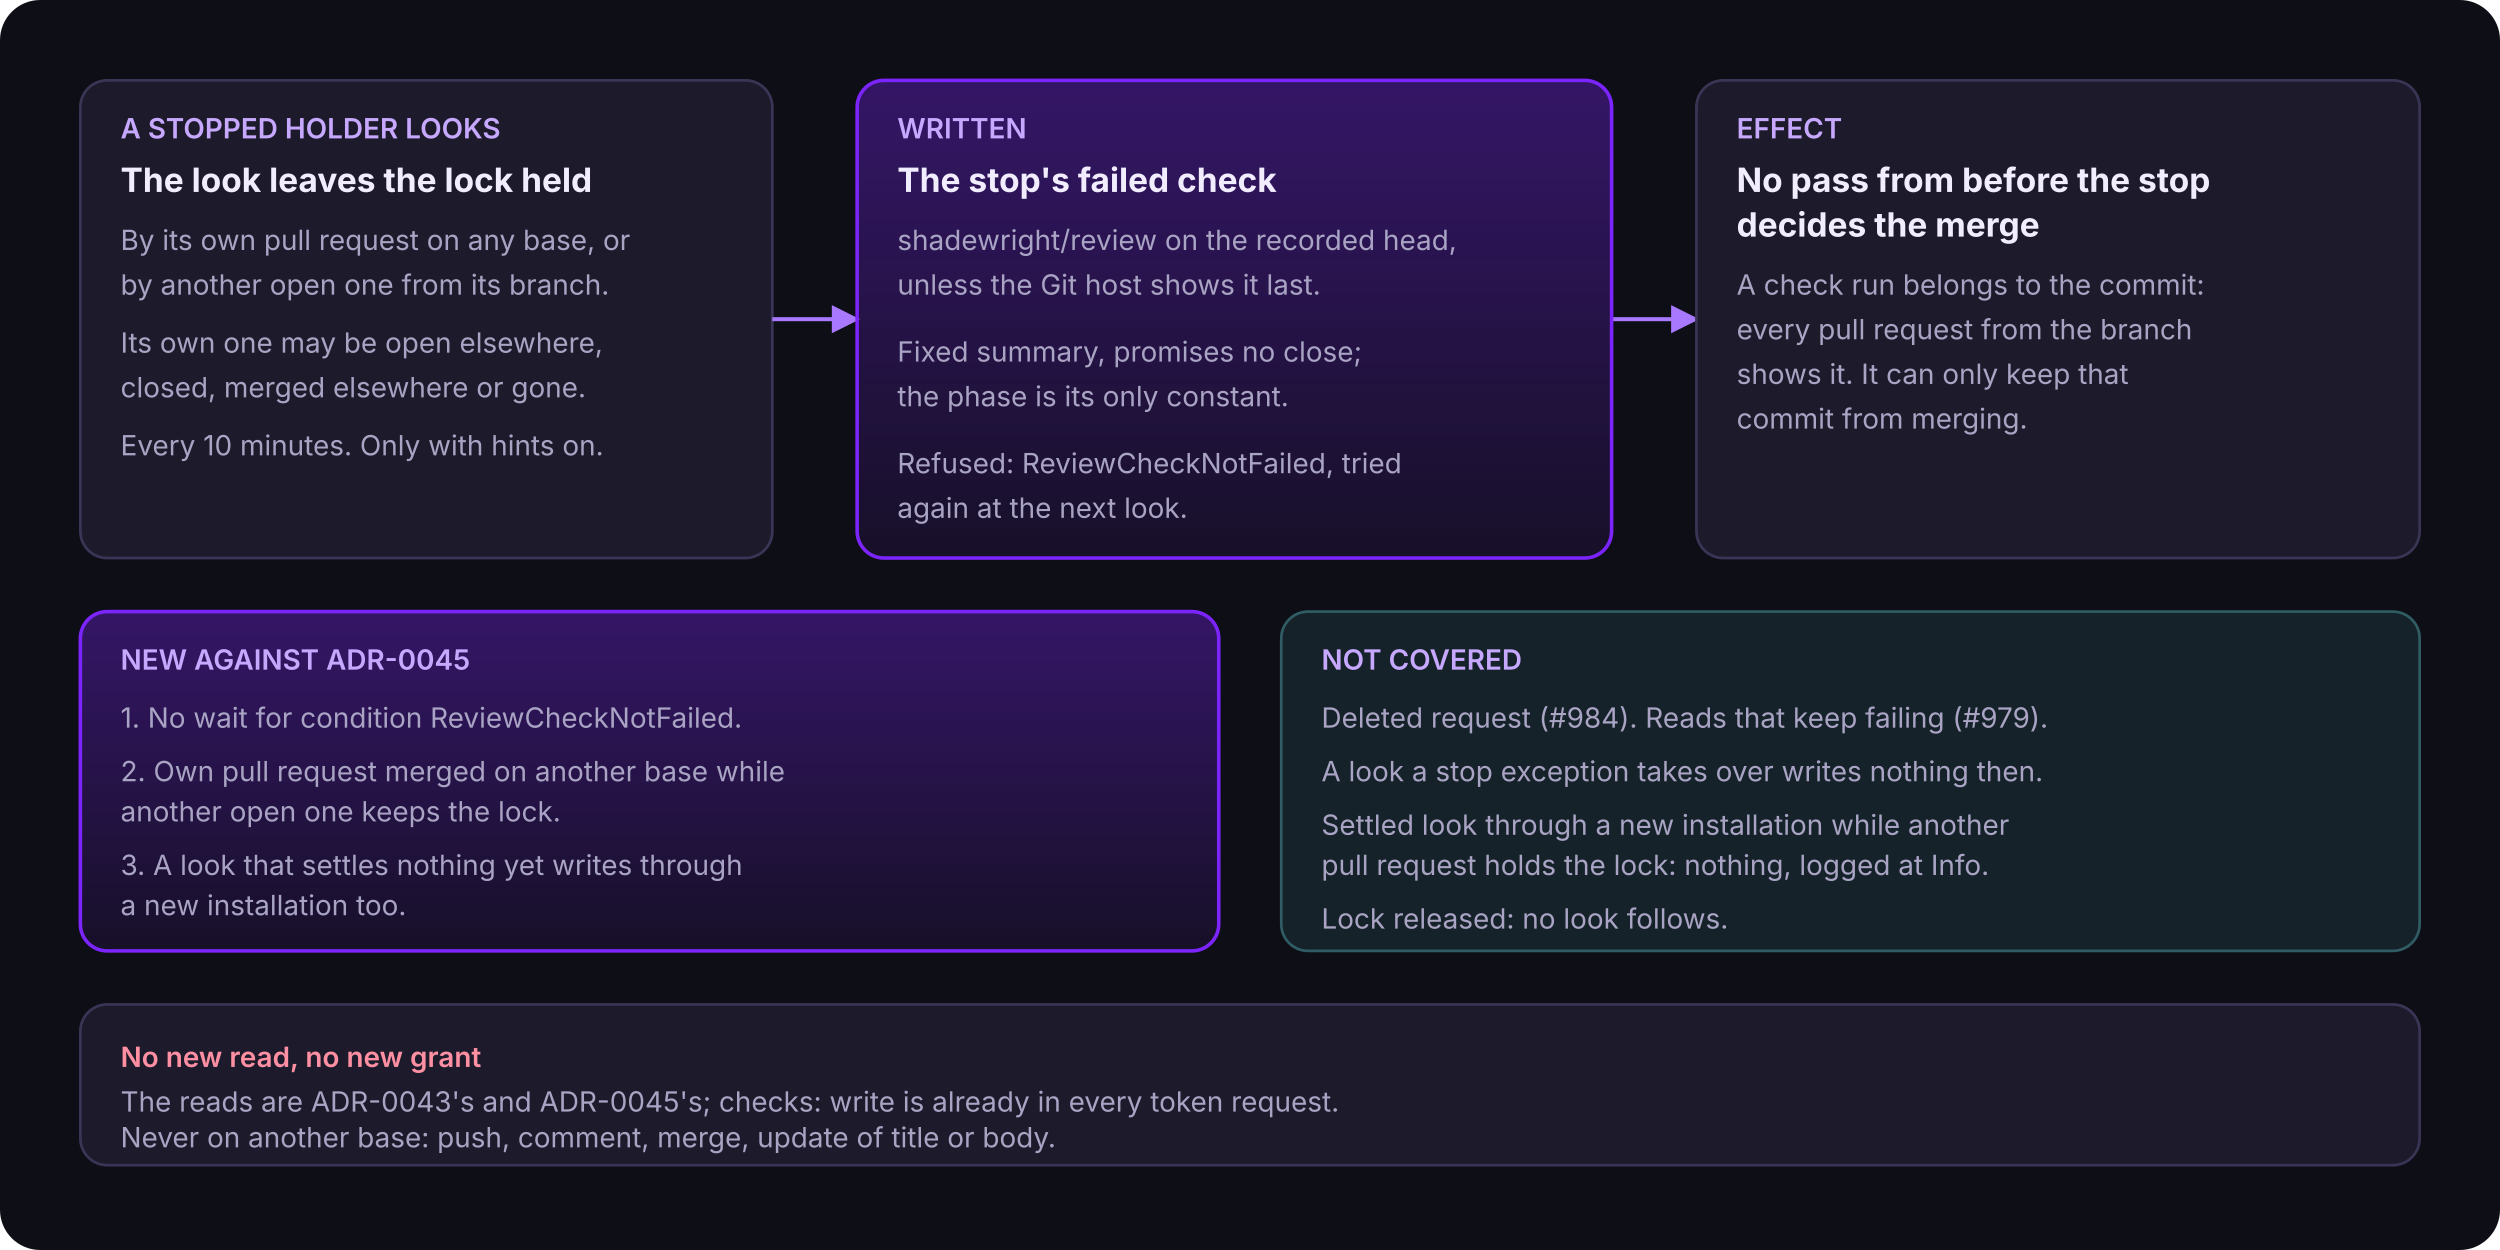
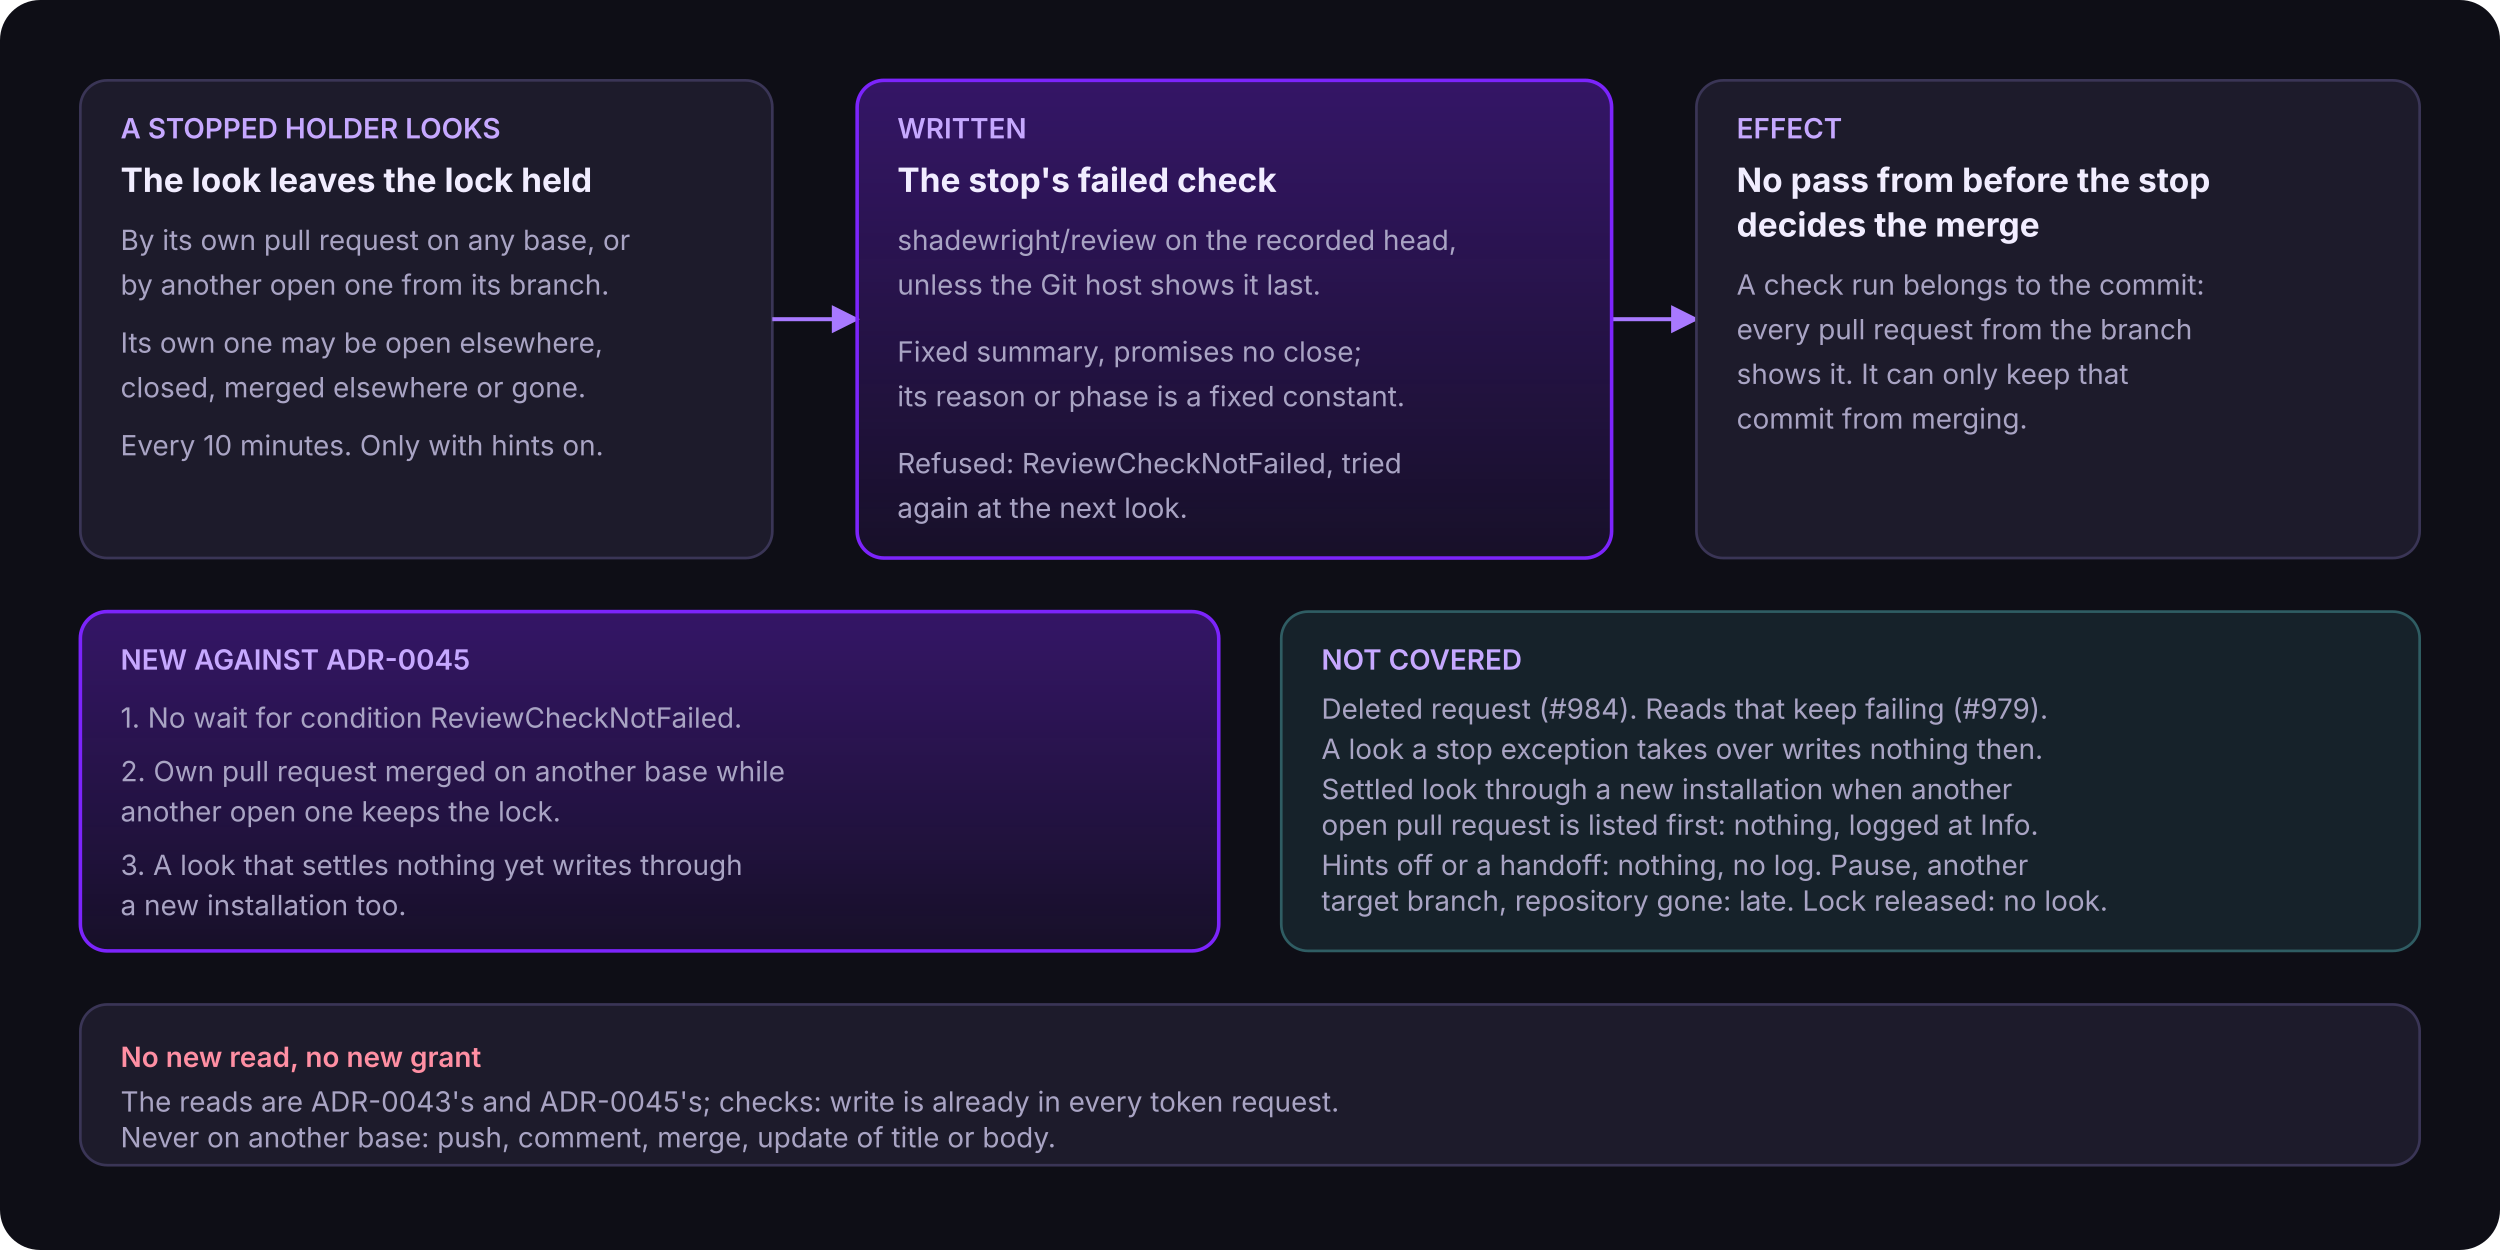
<svg xmlns="http://www.w3.org/2000/svg" viewBox="0 0 1120 560" role="img" aria-labelledby="t d" font-family="Inter, 'Segoe UI', system-ui, -apple-system, sans-serif">
  <defs>
    <marker id="a" viewBox="0 0 10 10" refX="9" refY="5" markerWidth="7" markerHeight="7" orient="auto-start-reverse">
      <path d="M0 0 10 5 0 10z" fill="#a879ff" />
    </marker>
    <linearGradient id="glow" x1="0" y1="0" x2="0" y2="1">
      <stop offset="0" stop-color="#7c24fc" stop-opacity=".35" />
      <stop offset="1" stop-color="#7c24fc" stop-opacity=".08" />
    </linearGradient>
    <style>
      .box{fill:#1d1b2b;stroke:#3a3556;stroke-width:1.2}
      .key{fill:url(#glow);stroke:#7c24fc;stroke-width:1.6}
      .ext{fill:#16222a;stroke:#2f5d63;stroke-width:1.2}
      .h{fill:#f1edff;font-size:15px;font-weight:650}
      .s{fill:#a9a4c4;font-size:12.5px}
      .f{stroke:#a879ff;stroke-width:1.8;fill:none}
      .no{fill:#ff8fa3;font-size:12.5px;font-weight:600}
      .tag{fill:#c6a8ff;font-size:12.5px;font-weight:600}
    </style>
  </defs>
  <rect width="1120" height="560" rx="18" fill="#0e0e16" />
  <rect class="box" x="36" y="36" width="310" height="214" rx="12" />
  <text class="tag" x="54" y="62">A STOPPED HOLDER LOOKS</text>
  <text class="h" x="54" y="86">The look leaves the lock held</text>
  <text class="s" x="54" y="112">By its own pull request on any base, or</text>
  <text class="s" x="54" y="132">by another open one from its branch.</text>
  <text class="s" x="54" y="158">Its own one may be open elsewhere,</text>
  <text class="s" x="54" y="178">closed, merged elsewhere or gone.</text>
  <text class="s" x="54" y="204">Every 10 minutes. Only with hints on.</text>
  <path class="f" d="M346 143H384" marker-end="url(#a)" />
  <path class="f" d="M722 143H760" marker-end="url(#a)" />
  <rect class="key" x="384" y="36" width="338" height="214" rx="12" />
  <text class="tag" x="402" y="62">WRITTEN</text>
  <text class="h" x="402" y="86">The stop's failed check</text>
  <text class="s" x="402" y="112">shadewright/review on the recorded head,</text>
  <text class="s" x="402" y="132">unless the Git host shows it last.</text>
  <text class="s" x="402" y="162">Fixed summary, promises no close;</text>
-   <text class="s" x="402" y="182">the phase is its only constant.</text>
+   <text class="s" x="402" y="182">its reason or phase is a fixed constant.</text>
  <text class="s" x="402" y="212">Refused: ReviewCheckNotFailed, tried</text>
  <text class="s" x="402" y="232">again at the next look.</text>
  <rect class="box" x="760" y="36" width="324" height="214" rx="12" />
  <text class="tag" x="778" y="62">EFFECT</text>
  <text class="h" x="778" y="86">No pass from before the stop</text>
  <text class="h" x="778" y="106">decides the merge</text>
  <text class="s" x="778" y="132">A check run belongs to the commit:</text>
  <text class="s" x="778" y="152">every pull request from the branch</text>
  <text class="s" x="778" y="172">shows it. It can only keep that</text>
  <text class="s" x="778" y="192">commit from merging.</text>
  <rect class="key" x="36" y="274" width="510" height="152" rx="12" />
  <text class="tag" x="54" y="300">NEW AGAINST ADR-0045</text>
  <text class="s" x="54" y="326">1. No wait for condition ReviewCheckNotFailed.</text>
  <text class="s" x="54" y="350">2. Own pull request merged on another base while</text>
  <text class="s" x="54" y="368">    another open one keeps the lock.</text>
  <text class="s" x="54" y="392">3. A look that settles nothing yet writes through</text>
  <text class="s" x="54" y="410">    a new installation too.</text>
  <rect class="ext" x="574" y="274" width="510" height="152" rx="12" />
  <text class="tag" x="592" y="300">NOT COVERED</text>
-   <text class="s" x="592" y="326">Deleted request (#984). Reads that keep failing (#979).</text>
-   <text class="s" x="592" y="350">A look a stop exception takes over writes nothing then.</text>
-   <text class="s" x="592" y="374">Settled look through a new installation while another</text>
-   <text class="s" x="592" y="392">pull request holds the lock: nothing, logged at Info.</text>
-   <text class="s" x="592" y="416">Lock released: no look follows.</text>
+   <text class="s" x="592" y="322">Deleted request (#984). Reads that keep failing (#979).</text>
+   <text class="s" x="592" y="340">A look a stop exception takes over writes nothing then.</text>
+   <text class="s" x="592" y="358">Settled look through a new installation when another</text>
+   <text class="s" x="592" y="374">open pull request is listed first: nothing, logged at Info.</text>
+   <text class="s" x="592" y="392">Hints off or a handoff: nothing, no log. Pause, another</text>
+   <text class="s" x="592" y="408">target branch, repository gone: late. Lock released: no look.</text>
  <rect class="box" x="36" y="450" width="1048" height="72" rx="12" />
  <text class="no" x="54" y="478">No new read, no new grant</text>
  <text class="s" x="54" y="498">The reads are ADR-0043's and ADR-0045's; checks: write is already in every token request.</text>
  <text class="s" x="54" y="514">Never on another base: push, comment, merge, update of title or body.</text>
</svg>
